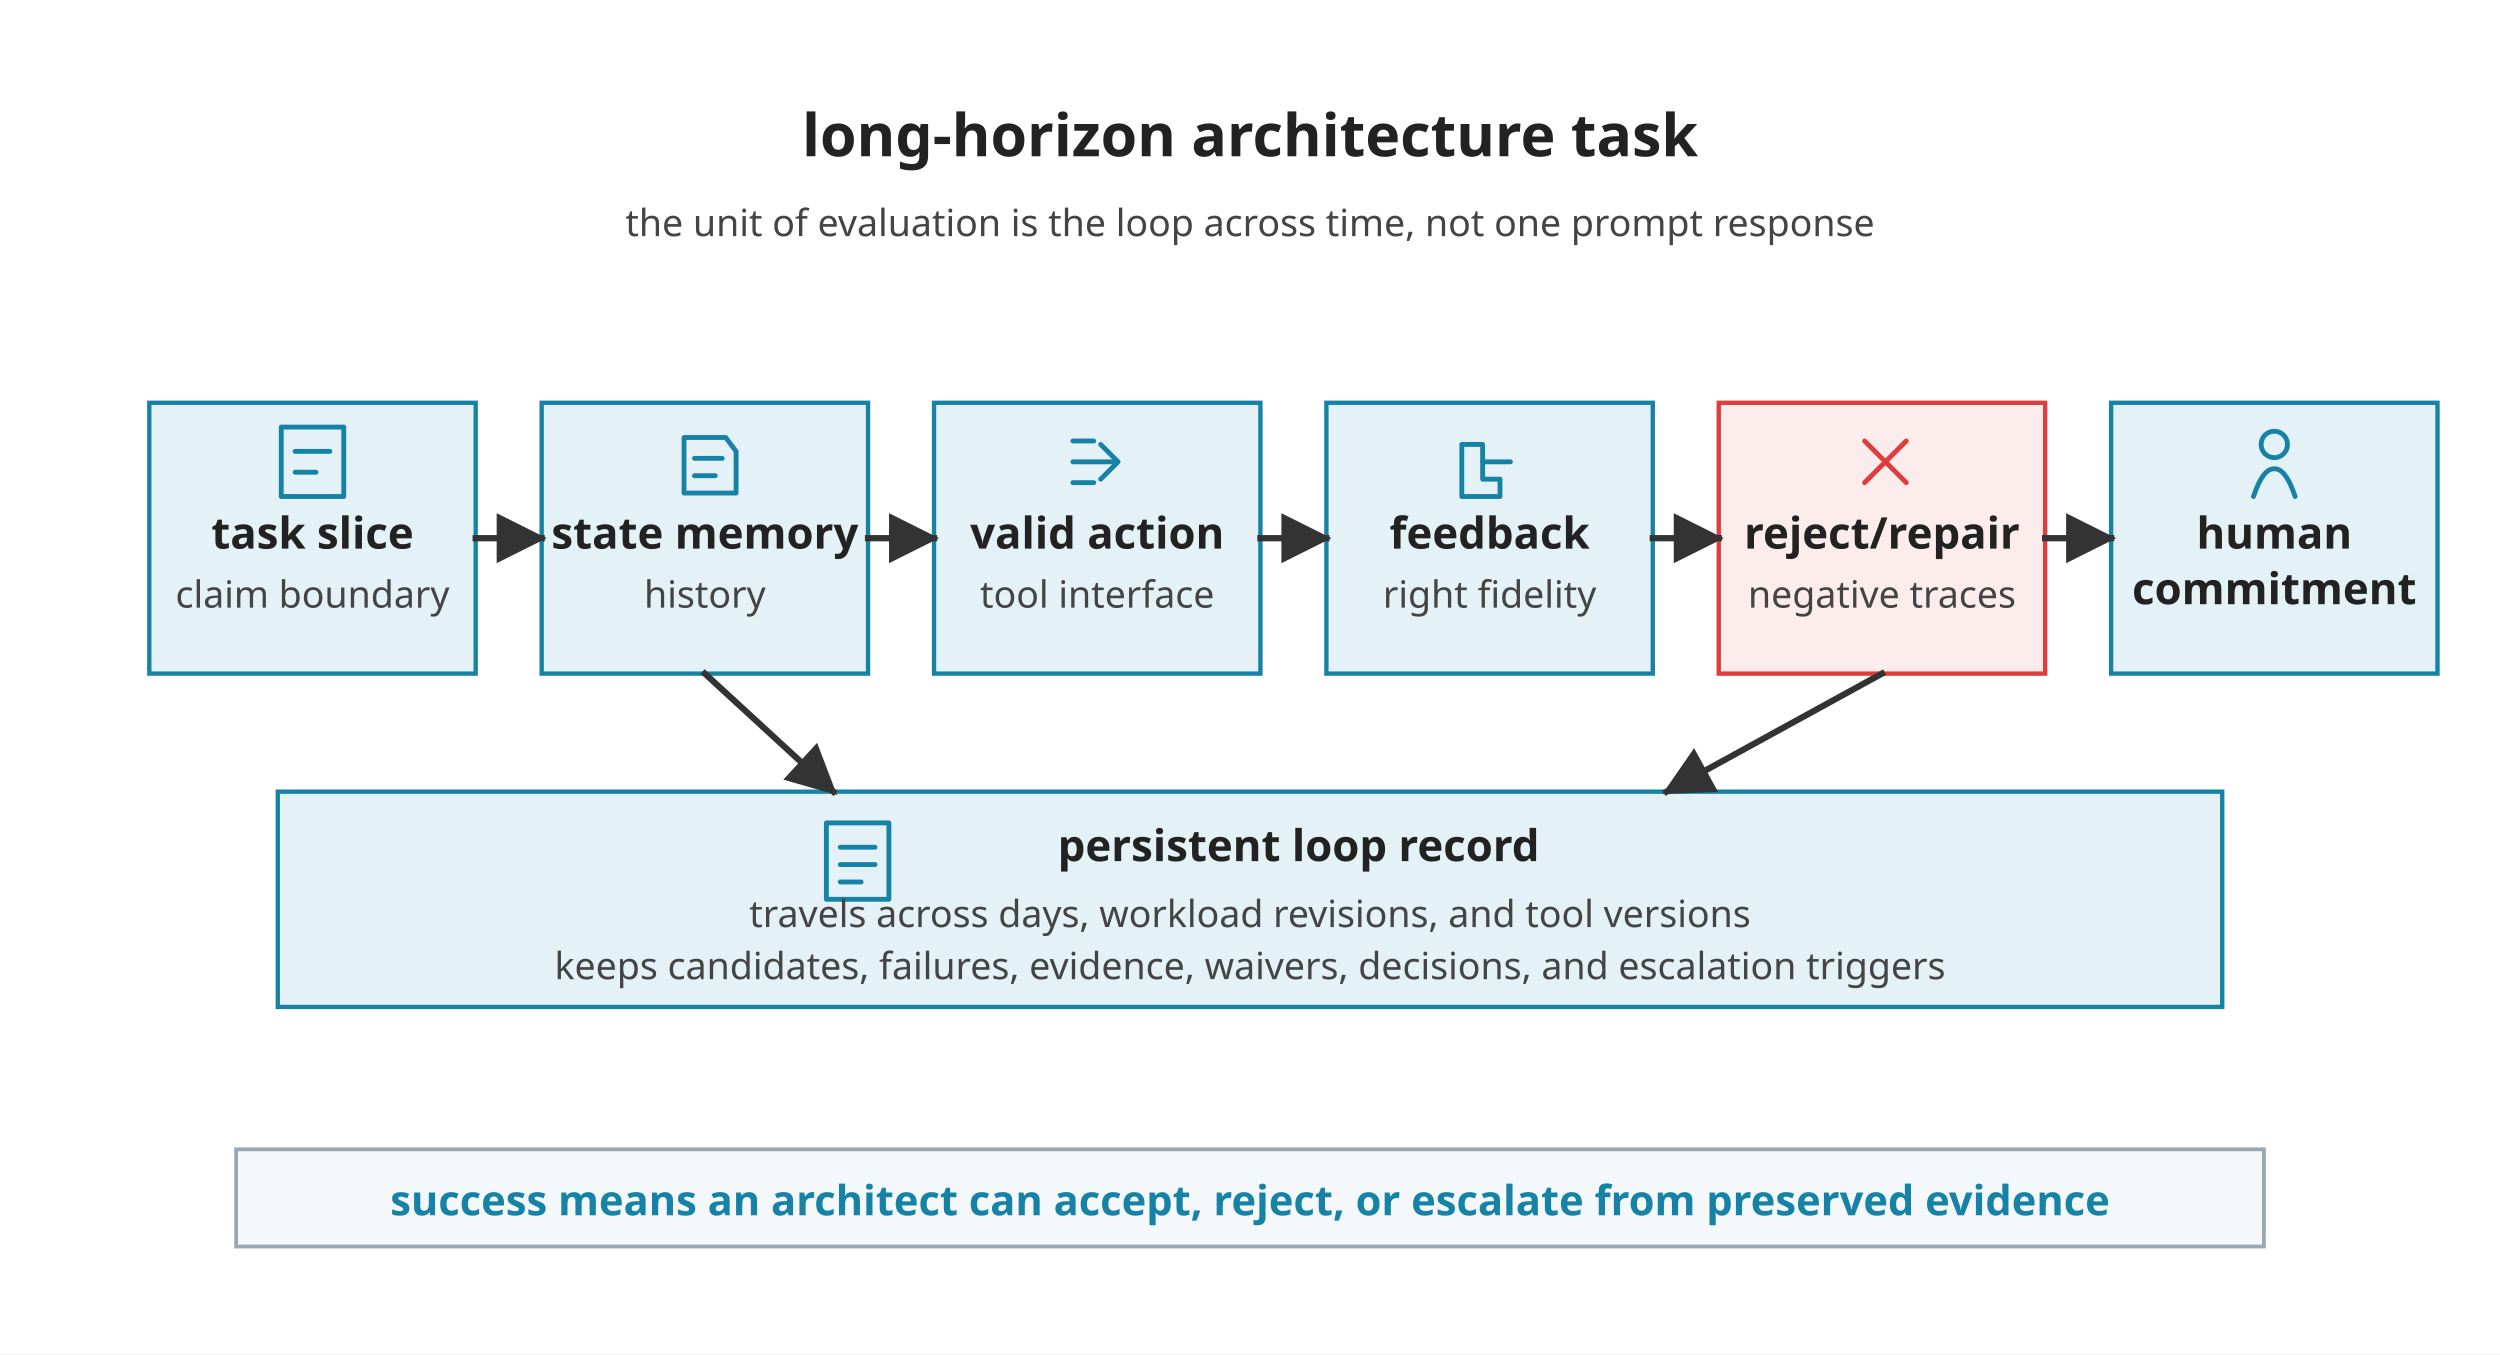
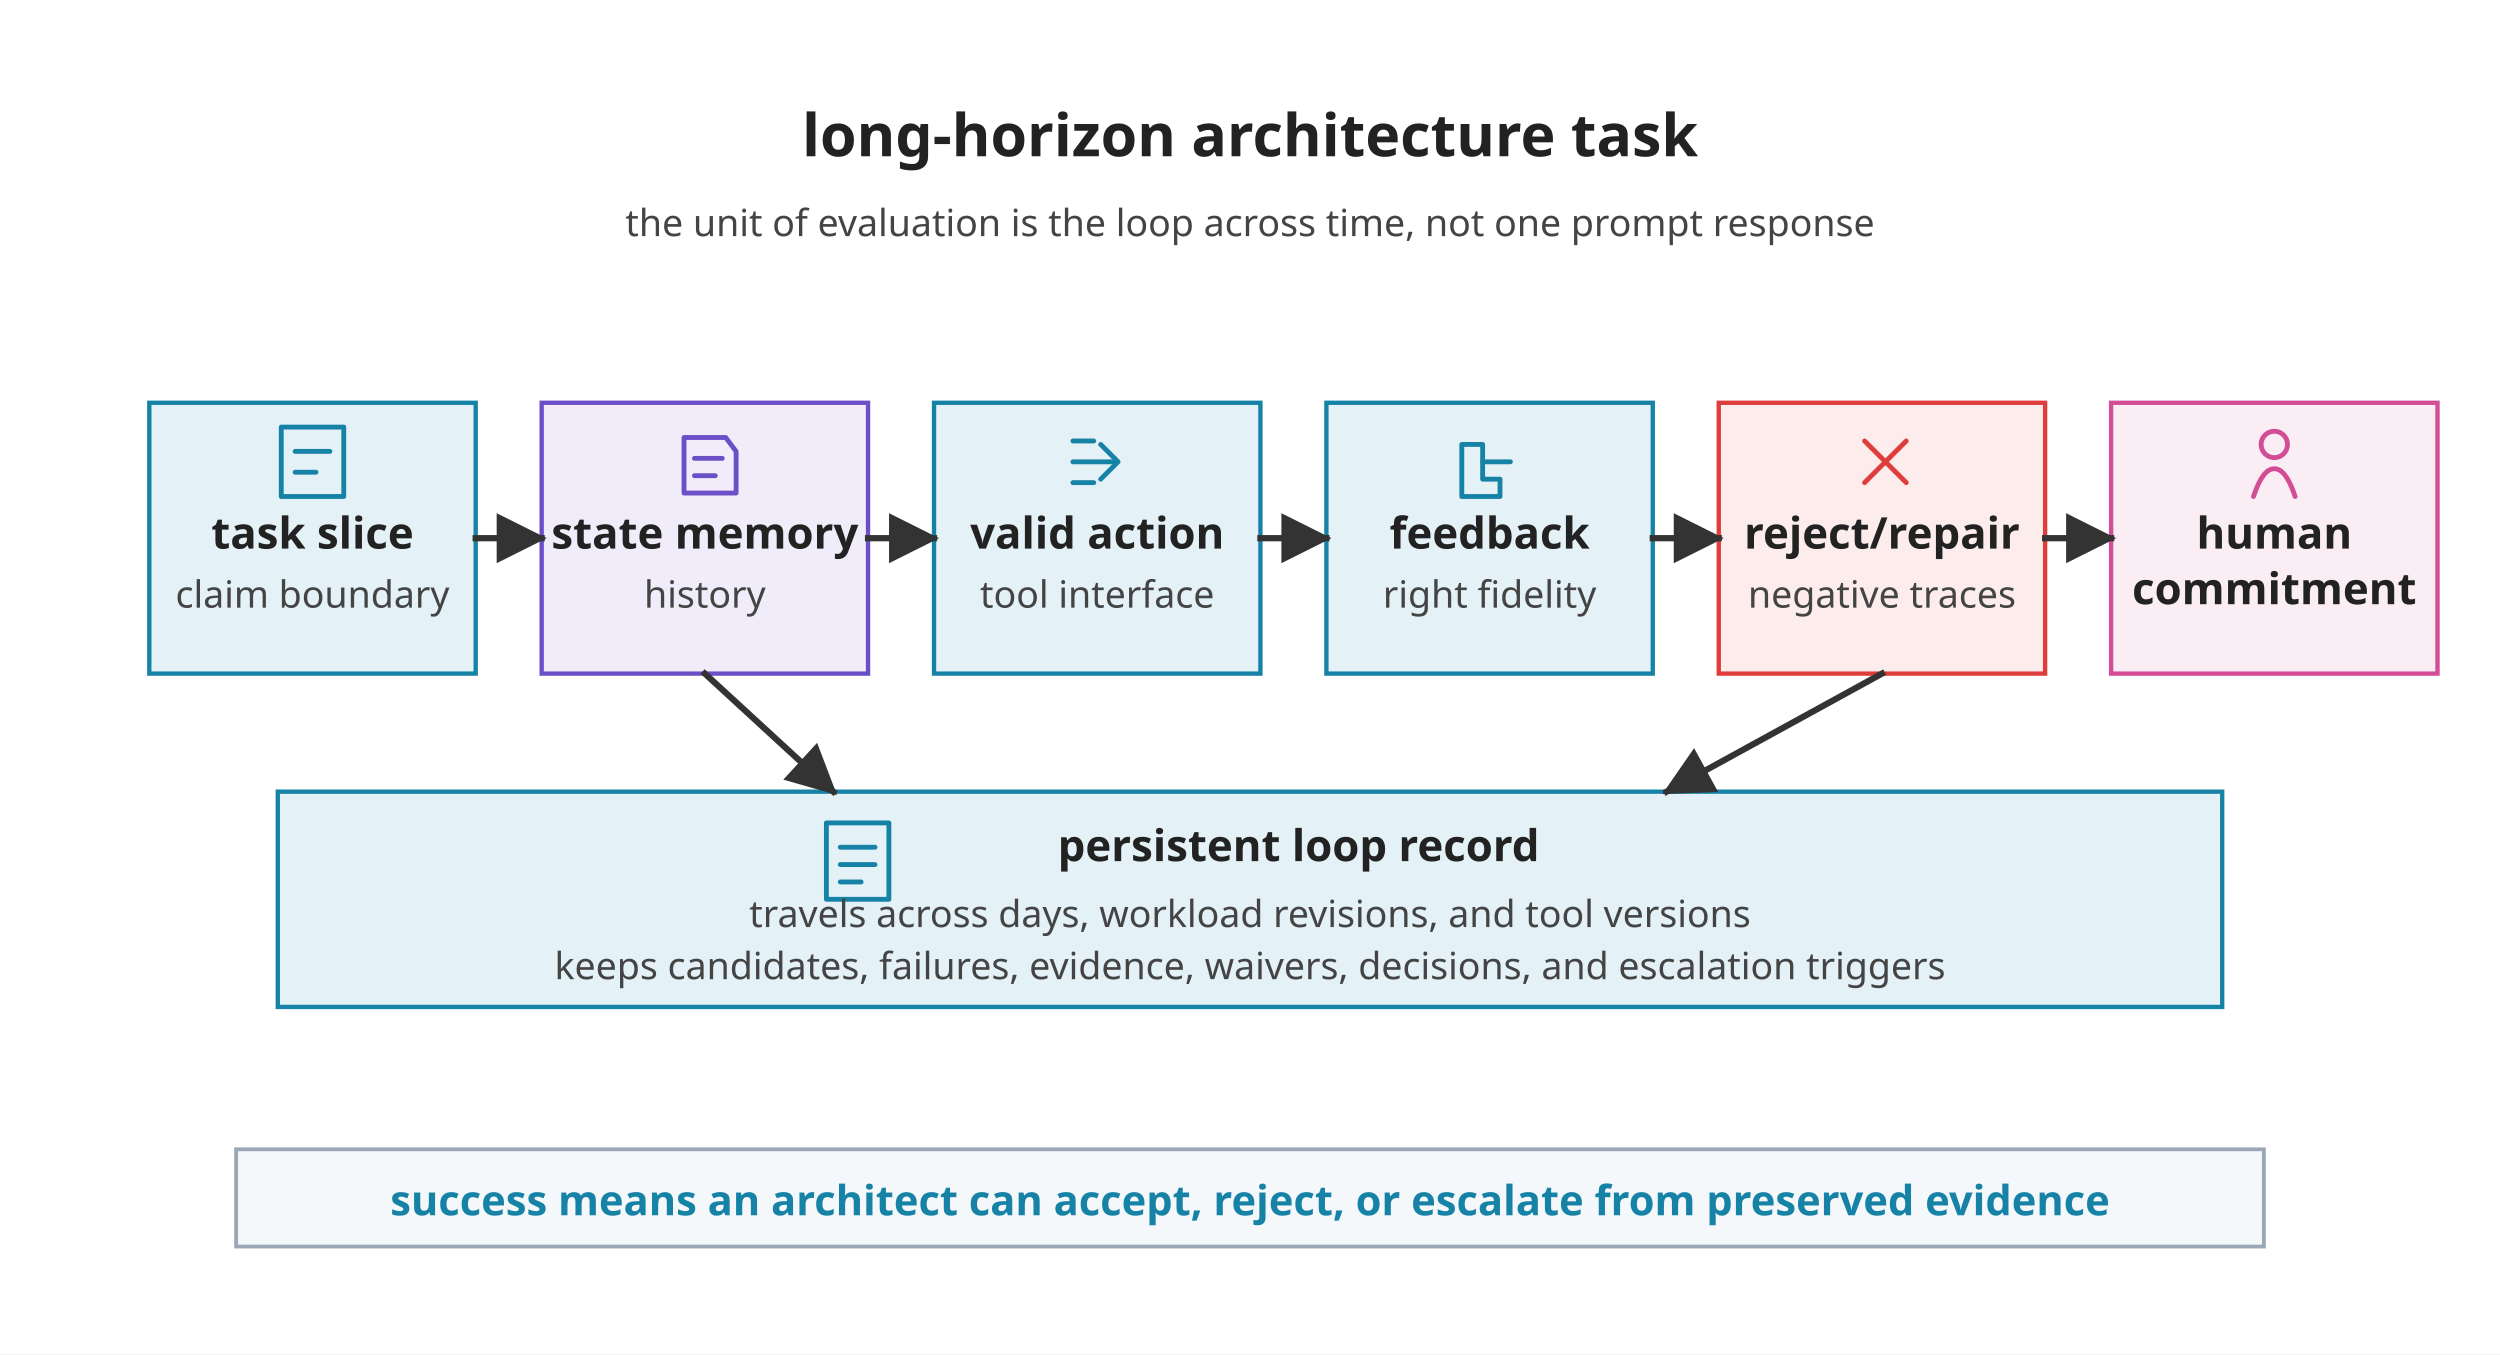
<svg xmlns="http://www.w3.org/2000/svg" viewBox="0 0 720 390" role="img">
  <defs>
    <marker id="arrow" viewBox="0 0 10 10" refX="9" refY="5" markerWidth="8" markerHeight="8" orient="auto">
      <path d="M 0 0 L 10 5 L 0 10 z" fill="#333333" />
    </marker>
    <style>
      .font { font-family: sans-serif; }
      .title { font-size: 17px; font-weight: 700; fill: #222222; }
      .label { font-size: 12.6px; font-weight: 700; fill: #222222; }
      .small { font-size: 10.8px; fill: #444444; }
      .note { font-size: 12px; font-weight: 700; fill: #1683A6; }
      .stage { fill: #E4F1F6; stroke: #1683A6; stroke-width: 1.25; }
      .memory { fill: #E4F1F6; stroke: #1683A6; stroke-width: 1.25; }
      .reject { fill: #FDECEC; stroke: #DE3D3C; stroke-width: 1.25; }
-       .commit { fill: #E4F1F6; stroke: #1683A6; stroke-width: 1.25; }
+       .commit { fill: #FBEDF4; stroke: #D24D96; stroke-width: 1.25; }
      .bar { fill: #F5F8FA; stroke: #9AA8B5; stroke-width: 1.1; }
      .arrow { stroke: #333333; stroke-width: 1.8; fill: none; stroke-linecap: square; }
      .glyph { fill: none; stroke: currentColor; stroke-width: 1.4; stroke-linecap: round; stroke-linejoin: round; }
      .glyph-stage { color: #1683A6; }
      .glyph-memory { color: #1683A6; }
      .glyph-reject { color: #DE3D3C; }
-       .glyph-commit { color: #1683A6; }
+       .glyph-commit { color: #D24D96; }
    </style>
  </defs>
  <rect width="720" height="390" fill="#FFFFFF" />
  <g class="font">
    <text class="title" x="360" y="45" text-anchor="middle">long-horizon architecture task</text>
    <text class="small" x="360" y="68" text-anchor="middle">the unit of evaluation is the loop across time, not one prompt response</text>
    <rect class="stage" x="43" y="116" width="94" height="78" />
    <g class="glyph glyph-stage" transform="translate(81 123)">
      <rect x="0" y="0" width="18" height="20" />
      <path d="M 4 7 L 14 7" />
      <path d="M 4 13 L 10 13" />
    </g>
    <text class="label" x="90" y="158" text-anchor="middle">task slice</text>
    <text class="small" x="90" y="175" text-anchor="middle">claim boundary</text>
-     <rect class="memory" x="156" y="116" width="94" height="78" />
-     <g class="glyph glyph-memory" transform="translate(194 123)">
+     <rect class="memory" x="156" y="116" width="94" height="78" style="fill:#F0ECFA;stroke:#6A4FC7" />
+     <g class="glyph glyph-memory" transform="translate(194 123)" style="color:#6A4FC7">
      <path d="M 3 3 L 15 3 L 18 7 L 18 19 L 3 19 Z" />
      <path d="M 6 9 L 14 9" />
      <path d="M 6 14 L 12 14" />
    </g>
    <text class="label" x="203" y="158" text-anchor="middle">state memory</text>
    <text class="small" x="203" y="175" text-anchor="middle">history</text>
    <rect class="stage" x="269" y="116" width="94" height="78" />
    <g class="glyph glyph-stage" transform="translate(307 123)">
      <path d="M 2 10 L 14 10" />
      <path d="M 10 5 L 15 10 L 10 15" />
      <path d="M 2 4 L 8 4" />
      <path d="M 2 16 L 8 16" />
    </g>
    <text class="label" x="316" y="158" text-anchor="middle">valid action</text>
    <text class="small" x="316" y="175" text-anchor="middle">tool interface</text>
    <rect class="stage" x="382" y="116" width="94" height="78" />
    <g class="glyph glyph-stage" transform="translate(419 123)">
      <path d="M 2 5 L 8 5 L 8 15 L 13 15 L 13 20 L 2 20 Z" />
      <path d="M 8 10 L 16 10" />
    </g>
    <text class="label" x="429" y="158" text-anchor="middle">feedback</text>
    <text class="small" x="429" y="175" text-anchor="middle">right fidelity</text>
    <rect class="reject" x="495" y="116" width="94" height="78" />
    <g class="glyph glyph-reject" transform="translate(533 123)">
      <path d="M 4 4 L 16 16" />
      <path d="M 16 4 L 4 16" />
    </g>
    <text class="label" x="542" y="158" text-anchor="middle">reject/repair</text>
    <text class="small" x="542" y="175" text-anchor="middle">negative traces</text>
    <rect class="commit" x="608" y="116" width="94" height="78" />
    <g class="glyph glyph-commit" transform="translate(647 123)">
      <circle cx="8" cy="5" r="3.8" />
      <path d="M 2 20 C 4 14, 6 12, 8 12 C 10 12, 12 14, 14 20" />
    </g>
    <text class="label" x="655" y="158" text-anchor="middle">human</text>
    <text class="label" x="655" y="174" text-anchor="middle">commitment</text>
    <line class="arrow" x1="137" y1="155" x2="156" y2="155" marker-end="url(#arrow)" />
    <line class="arrow" x1="250" y1="155" x2="269" y2="155" marker-end="url(#arrow)" />
    <line class="arrow" x1="363" y1="155" x2="382" y2="155" marker-end="url(#arrow)" />
    <line class="arrow" x1="476" y1="155" x2="495" y2="155" marker-end="url(#arrow)" />
    <line class="arrow" x1="589" y1="155" x2="608" y2="155" marker-end="url(#arrow)" />
    <rect class="memory" x="80" y="228" width="560" height="62" />
    <g class="glyph glyph-memory" transform="translate(238 237)">
      <rect x="0" y="0" width="18" height="22" />
      <path d="M 4 7 L 14 7" />
      <path d="M 4 12 L 14 12" />
      <path d="M 4 17 L 10 17" />
    </g>
    <text class="label" x="374" y="248" text-anchor="middle">persistent loop record</text>
    <text class="small" x="360" y="267" text-anchor="middle">travels across days, workload revisions, and tool versions</text>
    <text class="small" x="360" y="282" text-anchor="middle">keeps candidates, failures, evidence, waivers, decisions, and escalation triggers</text>
    <line class="arrow" x1="203" y1="194" x2="240" y2="228" marker-end="url(#arrow)" />
    <line class="arrow" x1="542" y1="194" x2="480" y2="228" marker-end="url(#arrow)" />
    <rect class="bar" x="68" y="331" width="584" height="28" />
    <text class="note" x="360" y="350" text-anchor="middle">success means an architect can accept, reject, or escalate from preserved evidence</text>
  </g>
</svg>
